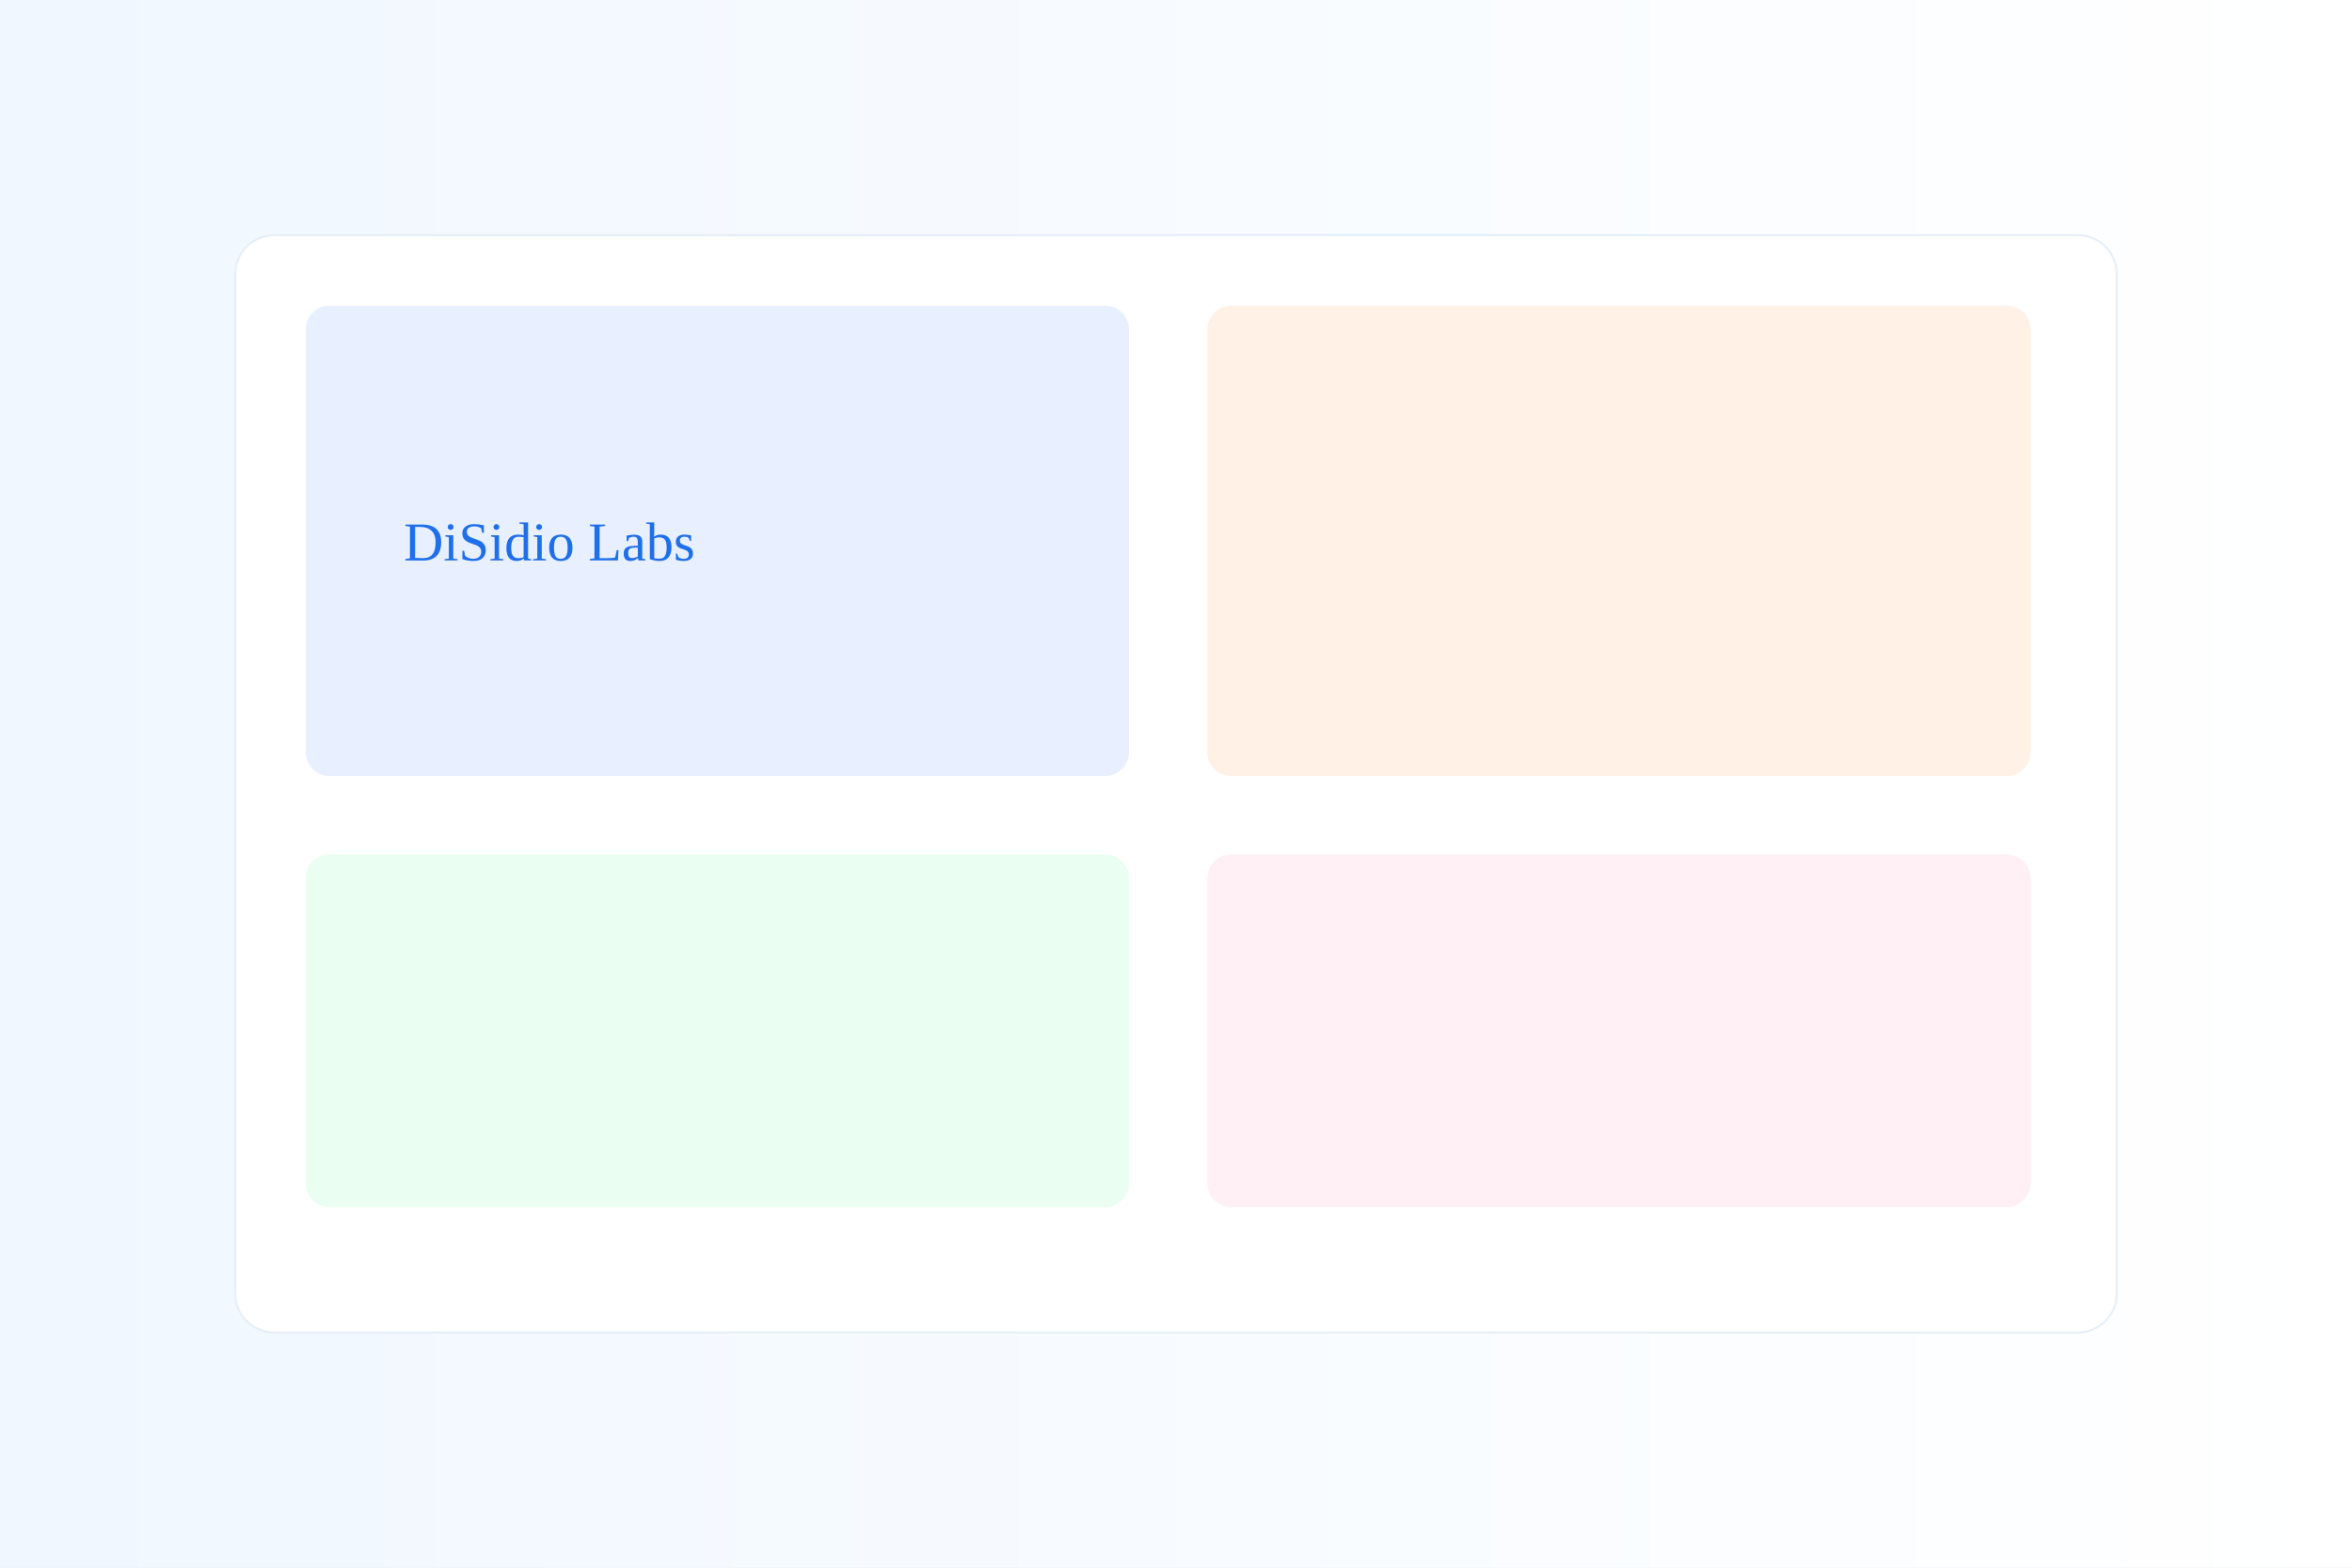
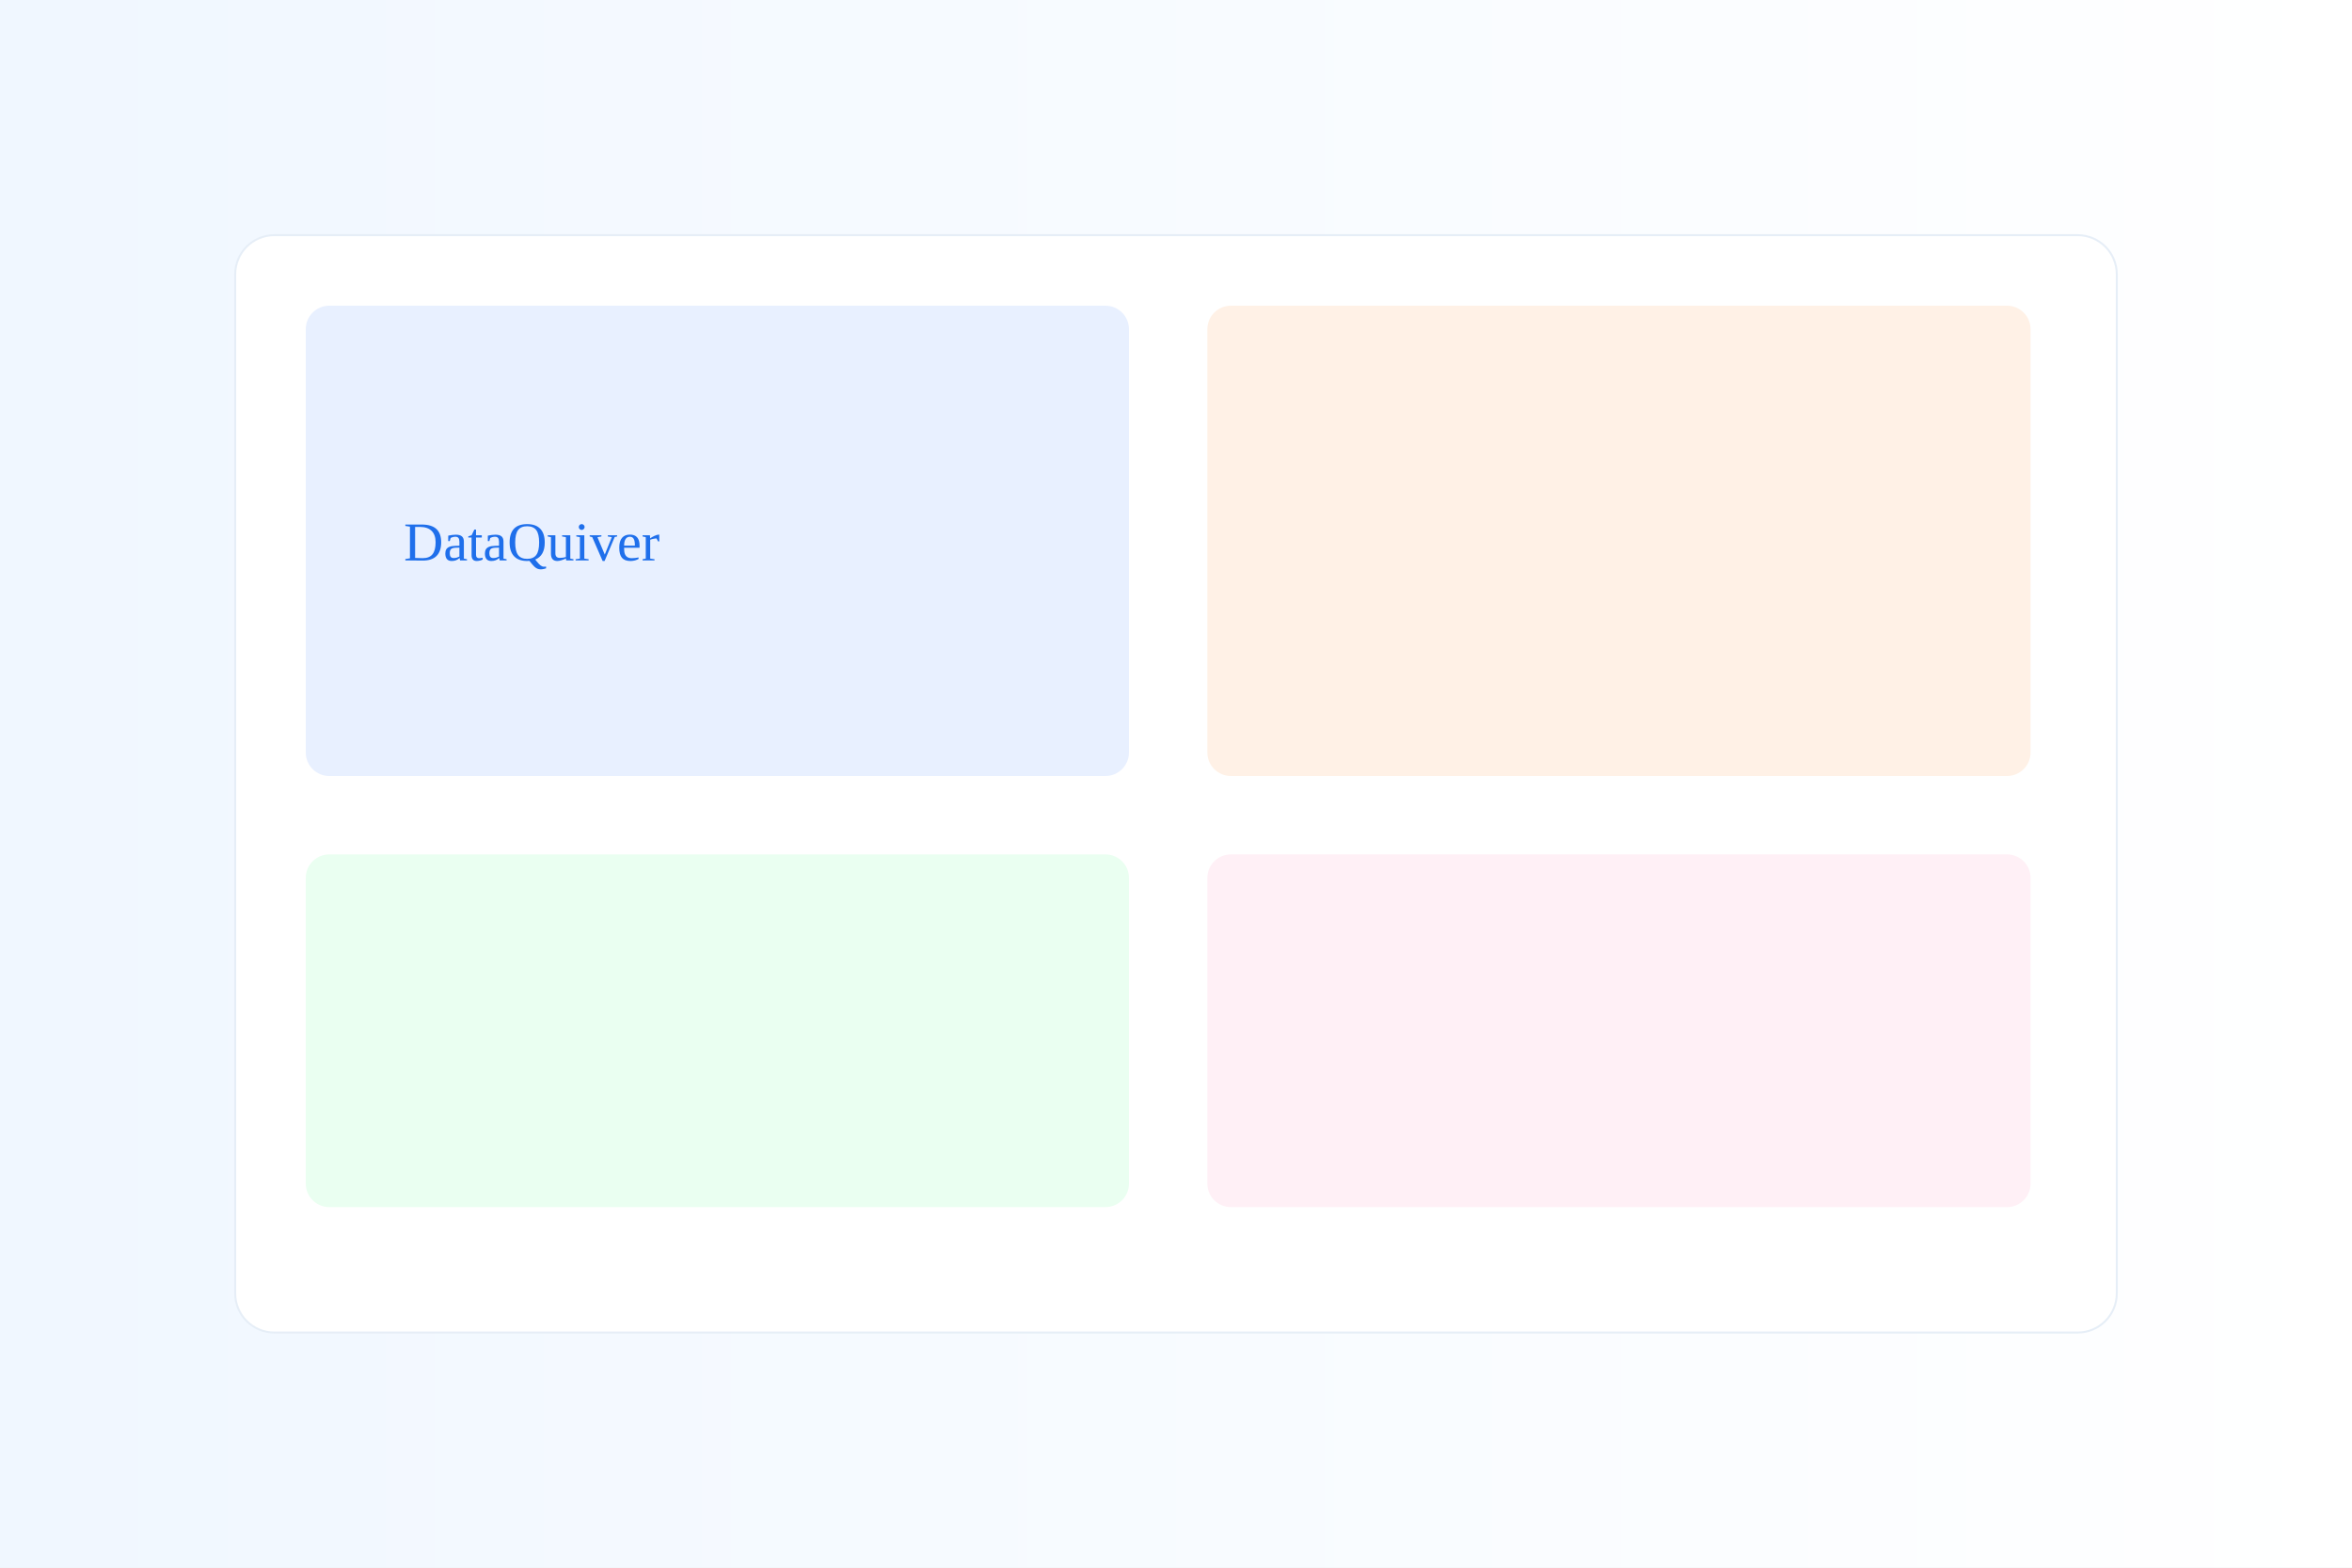
<svg xmlns="http://www.w3.org/2000/svg" width="1200" height="800" viewBox="0 0 1200 800">
  <defs>
    <linearGradient id="g" x1="0" x2="1">
      <stop offset="0" stop-color="#f0f7ff" />
      <stop offset="1" stop-color="#ffffff" />
    </linearGradient>
  </defs>
  <rect width="100%" height="100%" fill="url(#g)" />
  <g transform="translate(120,120)">
    <rect x="0" y="0" width="960" height="560" rx="20" fill="#fff" stroke="#e6eef7" />
    <g transform="translate(36,36)">
      <rect width="420" height="240" rx="12" fill="#e8f0ff" />
      <rect x="460" width="420" height="240" rx="12" fill="#fff1e6" />
      <rect y="280" width="420" height="180" rx="12" fill="#eafff1" />
      <rect x="460" y="280" width="420" height="180" rx="12" fill="#fff0f6" />
-       <text x="50" y="130" fill="#1f6feb" font-size="28">DiSidio Labs</text>
+       <text x="50" y="130" fill="#1f6feb" font-size="28">DataQuiver</text>
    </g>
  </g>
</svg>
